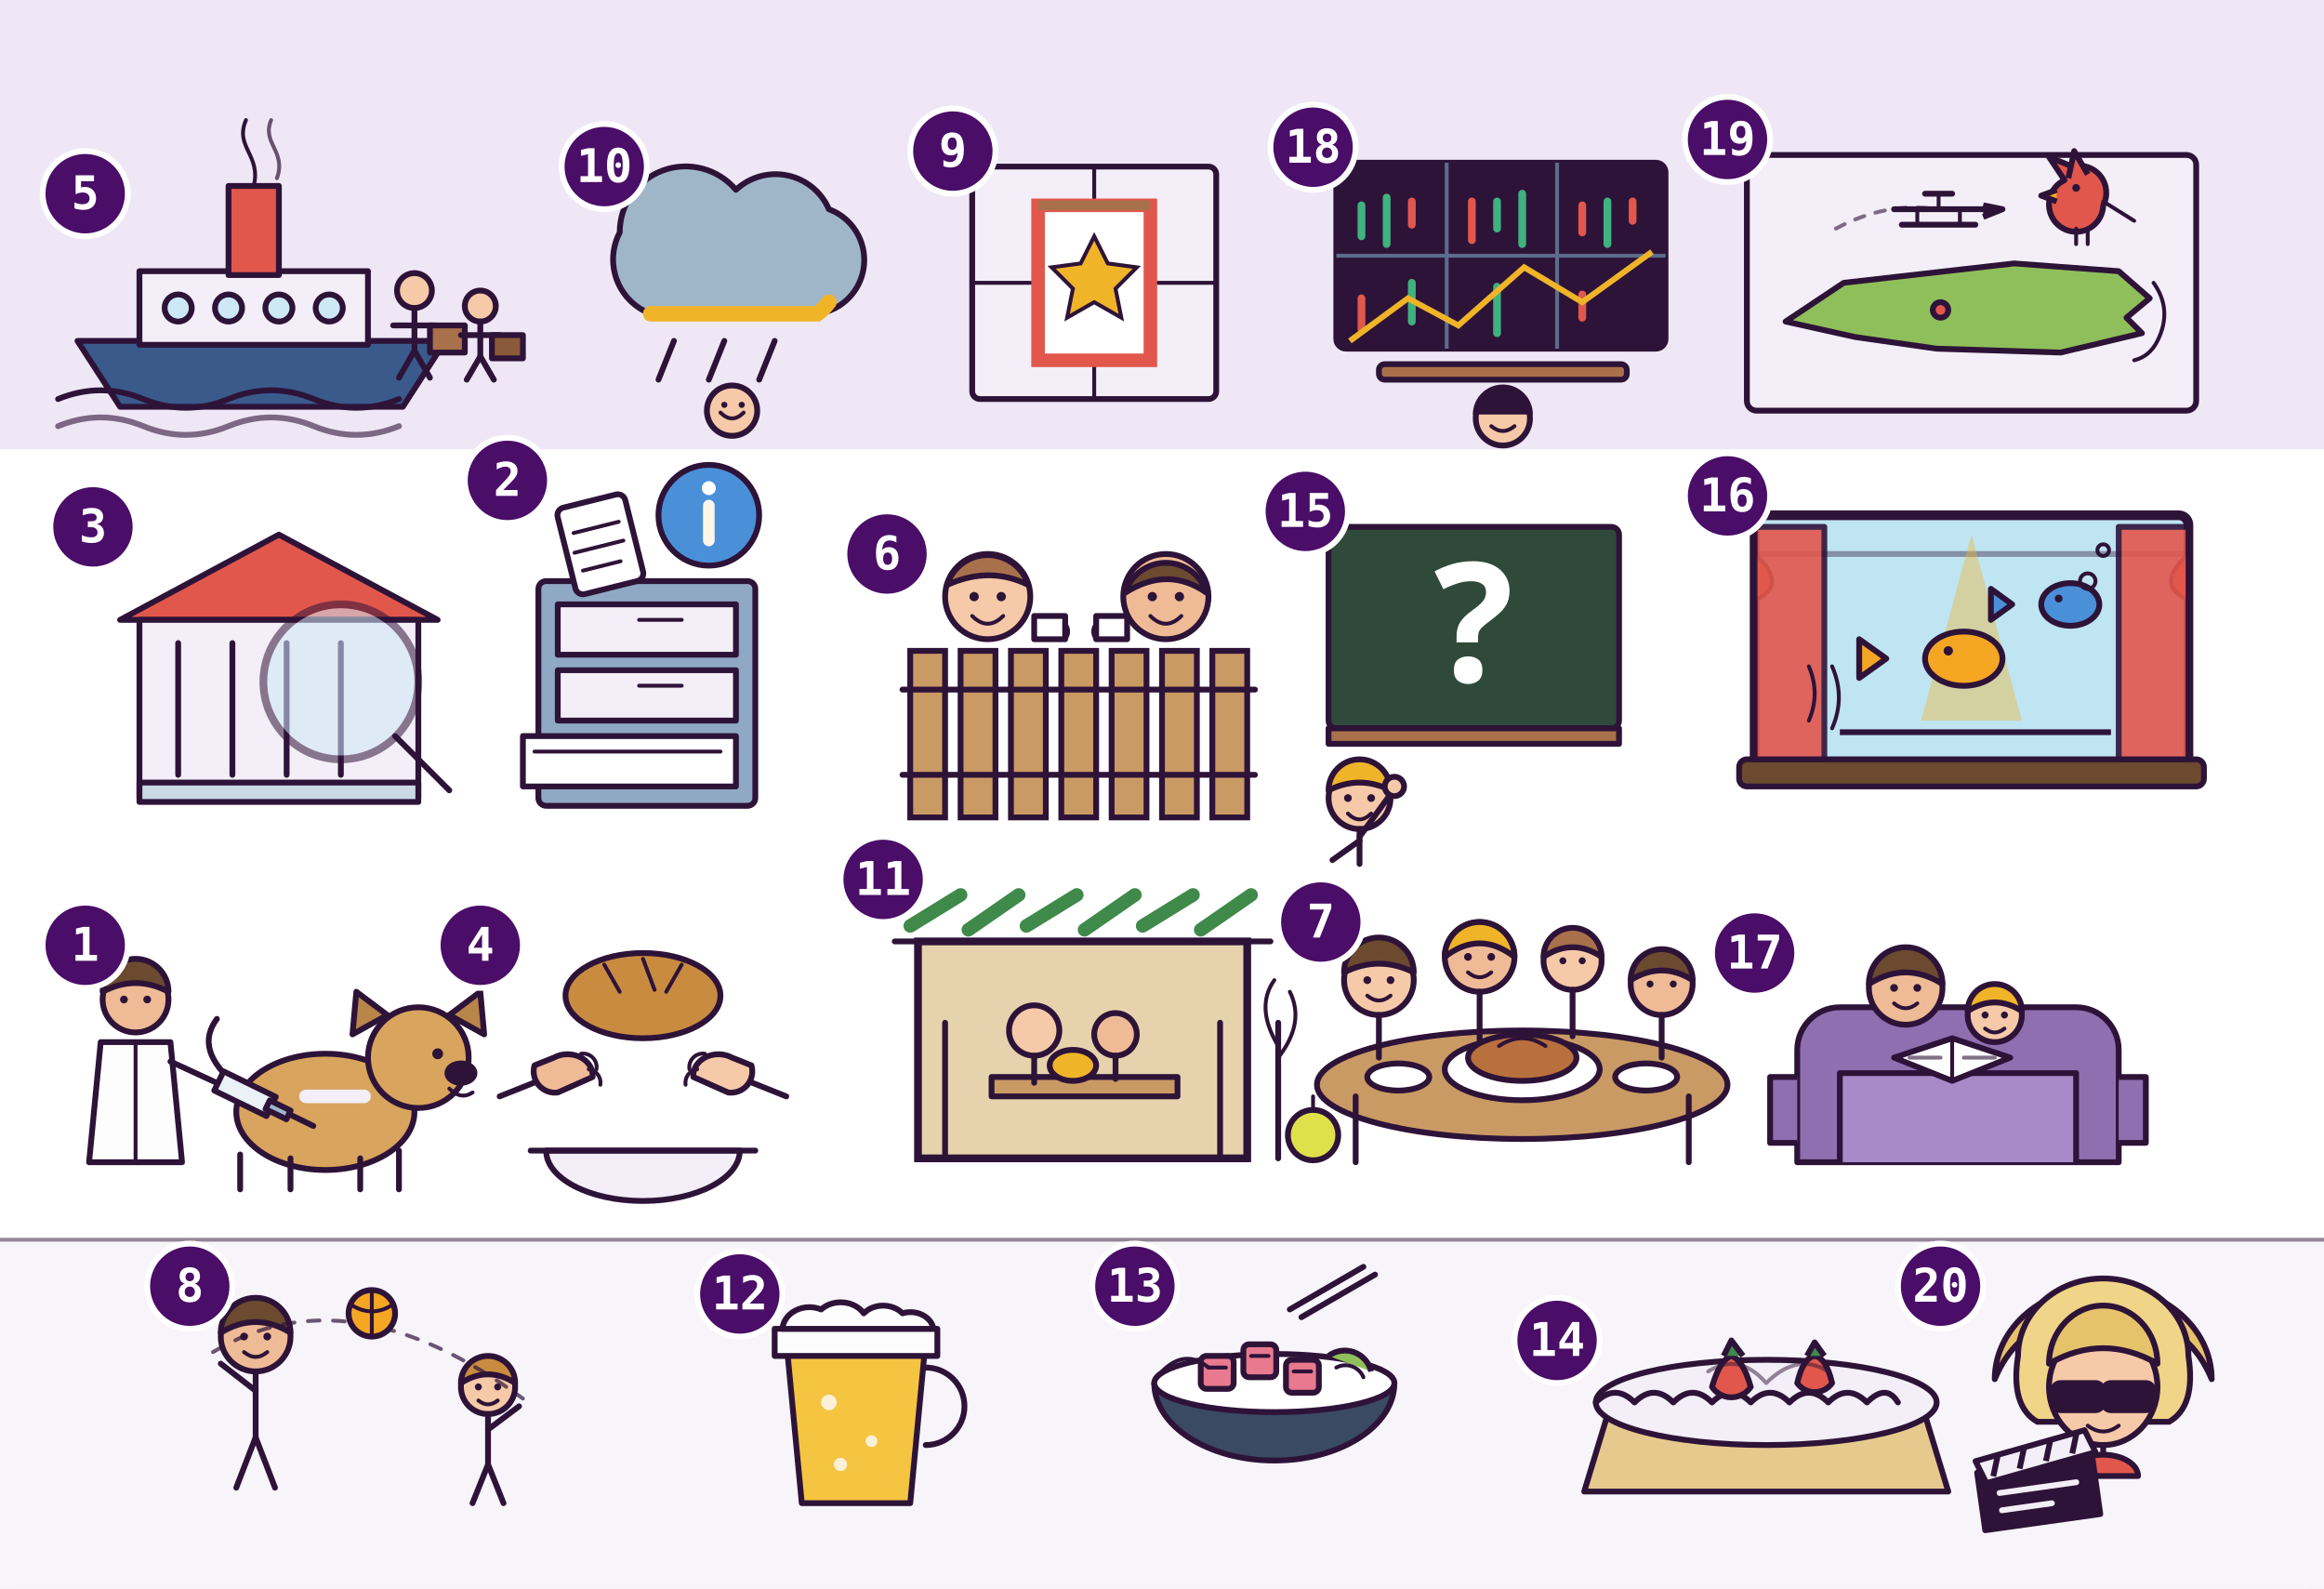
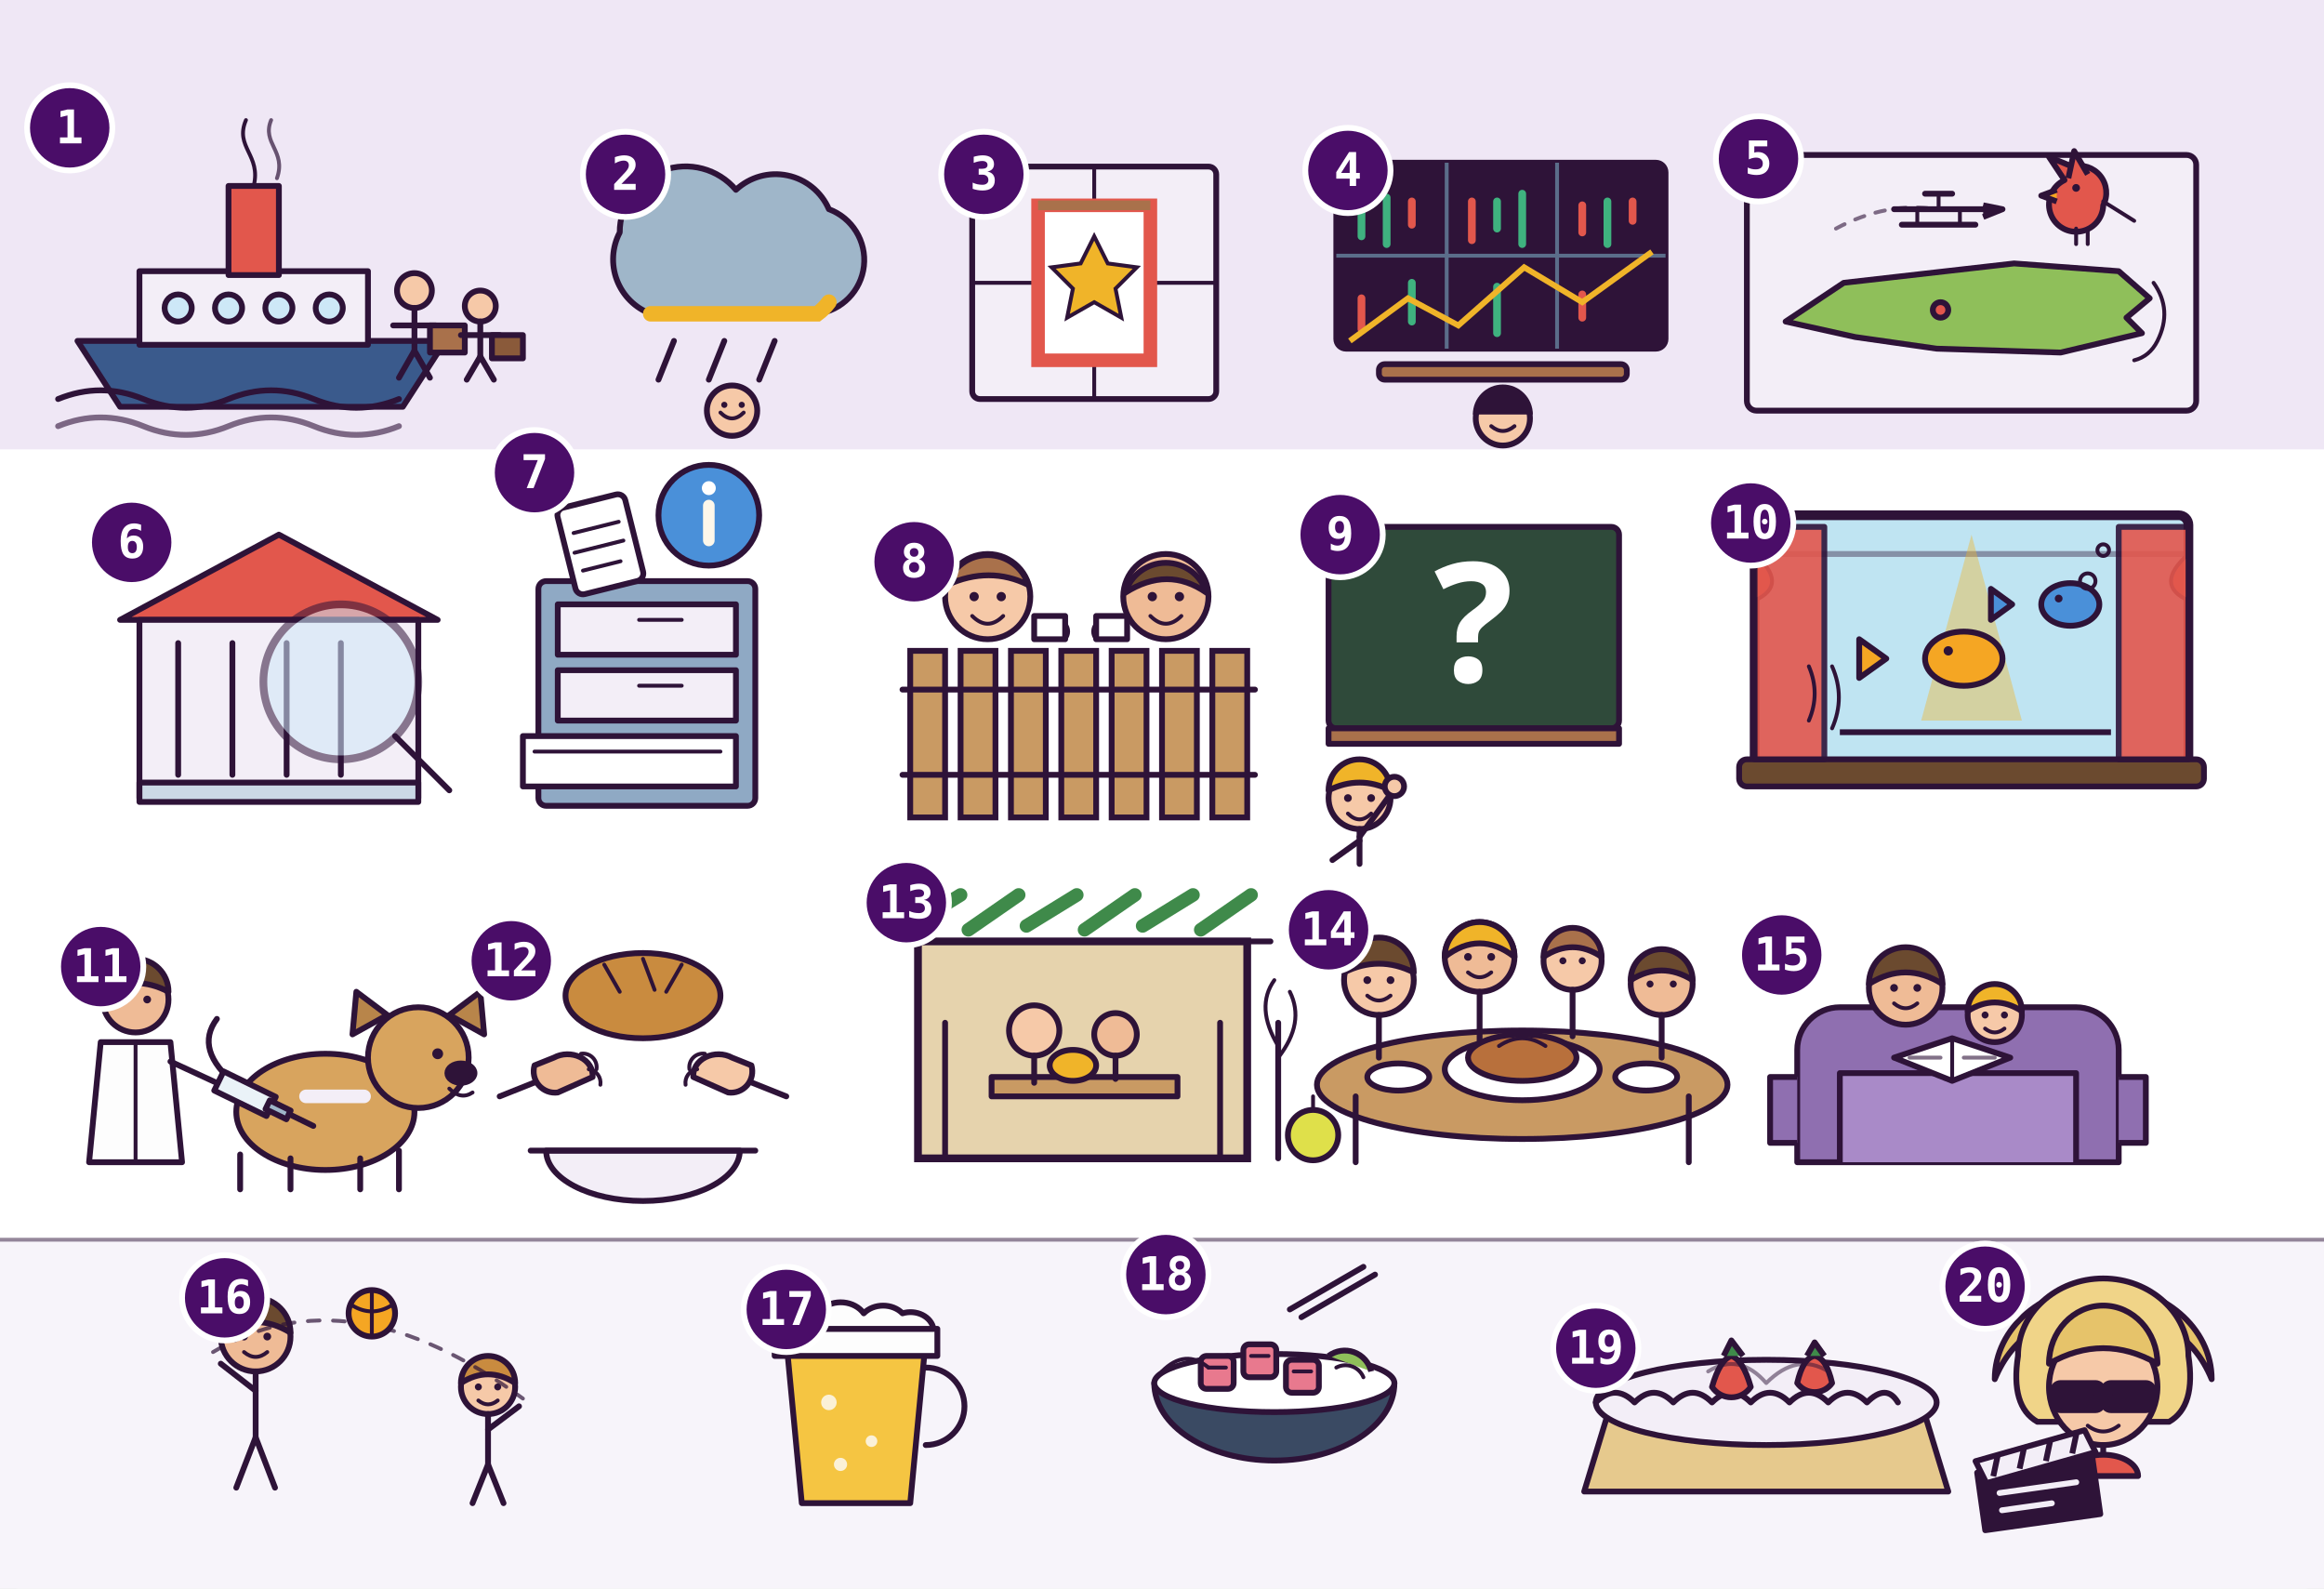
<svg xmlns="http://www.w3.org/2000/svg" viewBox="0 0 1200 820" class="scene" role="img" aria-label="A cartoon collage of nineteen things celebrated on the 28th of September">
  <defs>
    <style>
      .scene .ink   { stroke: #2e1338; stroke-width: 3; stroke-linecap: round; stroke-linejoin: round; fill: none; }
      .scene .fill  { stroke: #2e1338; stroke-width: 3; stroke-linejoin: round; }
      .scene .thin  { stroke: #2e1338; stroke-width: 2; stroke-linecap: round; fill: none; }
      .scene text   { font-family: ui-sans-serif, system-ui, sans-serif; }
      .scene .badge-bg { fill: #4a0d68; stroke: #ffffff; stroke-width: 3; }
      .scene .badge-no { fill: #ffffff; font: 700 24px ui-monospace, monospace; text-anchor: middle; }
    </style>
  </defs>
  <rect x="0" y="0" width="1200" height="820" rx="10" fill="#ffffff" />
  <rect x="0" y="0" width="1200" height="232" fill="#efe7f5" />
  <rect x="0" y="640" width="1200" height="180" fill="#f7f4fa" />
  <path d="M0 640 H1200" class="thin" opacity="0.5" />
-   <g class="vig" id="vig-5">
-     <path d="M52 700 h0" />
+   <g class="vig" id="vig-1">
    <path d="M40 176 h190 l-22 34 H62 Z" class="fill" fill="#3a5a8c" />
    <rect x="72" y="140" width="118" height="38" class="fill" fill="#f3eef7" />
    <rect x="118" y="96" width="26" height="46" class="fill" fill="#e2574c" />
    <path d="M131 96 c4 -16 -10 -20 -4 -34" class="thin" />
    <path d="M143 92 c5 -14 -8 -18 -3 -30" class="thin" opacity="0.7" />
    <circle cx="92" cy="159" r="7" class="fill" fill="#cde8f7" />
    <circle cx="118" cy="159" r="7" class="fill" fill="#cde8f7" />
    <circle cx="144" cy="159" r="7" class="fill" fill="#cde8f7" />
    <circle cx="170" cy="159" r="7" class="fill" fill="#cde8f7" />
    <path d="M30 206 q22 -9 44 0 t44 0 t44 0 t44 0" class="ink" stroke="#4a90d9" />
    <path d="M30 220 q22 -9 44 0 t44 0 t44 0 t44 0" class="ink" stroke="#4a90d9" opacity="0.6" />
    <g>
      <circle cx="214" cy="150" r="9" class="fill" fill="#f6c9a8" />
      <path d="M214 159 v22" class="ink" />
      <path d="M214 168 h-11 M214 168 h11" class="ink" />
      <path d="M214 181 l-8 14 M214 181 l8 14" class="ink" />
      <rect x="222" y="168" width="18" height="14" class="fill" fill="#a9714b" />
    </g>
    <g>
      <circle cx="248" cy="158" r="8" class="fill" fill="#f6c9a8" />
      <path d="M248 166 v18" class="ink" />
      <path d="M248 173 h-10 M248 173 h10" class="ink" />
      <path d="M248 184 l-7 12 M248 184 l7 12" class="ink" />
      <rect x="254" y="173" width="16" height="12" class="fill" fill="#8a5a3a" />
    </g>
  </g>
-   <g class="vig" id="vig-10">
+   <g class="vig" id="vig-2">
    <path d="M320 120 a34 34 0 0 1 60 -22 a30 30 0 0 1 48 10 a28 28 0 0 1 -6 54 H336 a30 30 0 0 1 -16 -42 Z" class="fill" fill="#9fb6c9" />
    <path d="M336 162 h86 a28 28 0 0 0 6 -6" stroke="#f0b429" stroke-width="8" fill="none" stroke-linecap="round" />
    <path d="M348 176 l-8 20 M374 176 l-8 20 M400 176 l-8 20" class="ink" stroke="#4a90d9" />
    <g>
      <circle cx="378" cy="212" r="13" class="fill" fill="#f6c9a8" />
      <path d="M372 213 q6 6 12 0" class="thin" />
      <circle cx="374" cy="209" r="1.6" fill="#2e1338" />
      <circle cx="383" cy="209" r="1.6" fill="#2e1338" />
    </g>
  </g>
-   <g class="vig" id="vig-9">
+   <g class="vig" id="vig-3">
    <rect x="502" y="86" width="126" height="120" rx="4" class="fill" fill="#f3eef7" />
    <path d="M565 86 v120 M502 146 h126" class="thin" />
    <rect x="536" y="106" width="58" height="80" class="fill" fill="#ffffff" />
    <rect x="536" y="106" width="58" height="80" fill="none" stroke="#e2574c" stroke-width="7" />
    <path d="M565 122 l7 14 15 2 -11 11 3 15 -14 -8 -14 8 3 -15 -11 -11 15 -2 Z" fill="#f0b429" stroke="#2e1338" stroke-width="2" />
    <path d="M536 106 h58" stroke="#a9714b" stroke-width="5" />
  </g>
-   <g class="vig" id="vig-18">
+   <g class="vig" id="vig-4">
    <rect x="690" y="84" width="170" height="96" rx="5" class="fill" fill="#2e1338" />
    <path d="M747 84 v96 M804 84 v96 M690 132 h170" stroke="#5b6d8a" stroke-width="2" />
    <g stroke-linecap="round" stroke-width="4" fill="none">
      <path d="M703 122 v-16" stroke="#3fb27f" />
      <path d="M716 126 v-24" stroke="#3fb27f" />
      <path d="M729 116 v-12" stroke="#e2574c" />
      <path d="M760 124 v-20" stroke="#e2574c" />
      <path d="M773 118 v-14" stroke="#3fb27f" />
      <path d="M786 126 v-26" stroke="#3fb27f" />
      <path d="M817 120 v-14" stroke="#e2574c" />
      <path d="M830 126 v-22" stroke="#3fb27f" />
      <path d="M843 114 v-10" stroke="#e2574c" />
      <path d="M703 170 v-16" stroke="#e2574c" />
      <path d="M729 166 v-20" stroke="#3fb27f" />
      <path d="M773 172 v-24" stroke="#3fb27f" />
      <path d="M817 164 v-12" stroke="#e2574c" />
    </g>
    <path d="M697 176 l30 -22 26 14 34 -30 30 18 36 -26" stroke="#f0b429" stroke-width="3" fill="none" />
    <rect x="712" y="188" width="128" height="8" rx="3" class="fill" fill="#a9714b" />
    <g>
      <circle cx="776" cy="216" r="14" class="fill" fill="#f6c9a8" />
      <path d="M762 214 a14 14 0 0 1 28 0" class="fill" fill="#2e1338" />
      <path d="M770 220 q6 5 12 0" class="thin" />
    </g>
  </g>
-   <g class="vig" id="vig-19">
+   <g class="vig" id="vig-5">
    <rect x="902" y="80" width="232" height="132" rx="5" class="fill" fill="#f3eef7" />
    <path d="M922 166 L952 146 L1040 136 L1094 140 L1110 154 L1098 164 L1106 172              L1064 182 L1000 180 L958 174 Z" class="fill" fill="#8fbf5a" />
    <path d="M1112 146 q10 14 2 30 q-4 8 -12 10" class="thin" stroke="#c99a63" stroke-width="3" />
    <circle cx="1002" cy="160" r="4" class="fill" fill="#e2574c" />
    <g>
      <path d="M978 108 h46 M982 116 h38" class="ink" stroke-width="4" />
      <path d="M990 108 v8 M1012 108 v8" class="thin" />
      <path d="M1001 100 v8" class="thin" />
      <path d="M994 100 h14" class="ink" stroke-width="3" />
      <path d="M1024 112 l10 -4 -10 -2" class="fill" fill="#2e1338" />
    </g>
    <path d="M948 118 q26 -14 52 -10" class="thin" stroke-dasharray="5 6" opacity="0.6" />
    <g>
      <path d="M1086 106 a14 14 0 1 1 -20 -13 l-8 -12 12 5 a14 14 0 0 1 16 20 Z" class="fill" fill="#e2574c" />
      <path d="M1068 92 l3 -14 7 12" class="fill" fill="#e2574c" />
      <circle cx="1072" cy="97" r="2" fill="#2e1338" />
      <path d="M1062 98 l-8 3 8 3" class="fill" fill="#f5a623" />
      <path d="M1086 104 l16 10" class="thin" />
      <path d="M1072 118 v8 M1078 118 v8" class="thin" />
    </g>
  </g>
-   <g class="vig" id="vig-3">
+   <g class="vig" id="vig-6">
    <path d="M62 320 l82 -44 82 44 Z" class="fill" fill="#e2574c" />
    <rect x="72" y="320" width="144" height="92" class="fill" fill="#f3eef7" />
    <path d="M92 332 v68 M120 332 v68 M148 332 v68 M176 332 v68" class="ink" stroke-width="7" stroke="#cbd8e6" />
    <rect x="72" y="404" width="144" height="10" class="fill" fill="#cbd8e6" />
    <g>
      <circle cx="176" cy="352" r="40" fill="#cde8f7" opacity="0.55" stroke="#2e1338" stroke-width="4" />
      <path d="M204 380 l28 28" class="ink" stroke-width="9" />
    </g>
  </g>
-   <g class="vig" id="vig-2">
+   <g class="vig" id="vig-7">
    <rect x="278" y="300" width="112" height="116" rx="4" class="fill" fill="#8fa9c4" />
    <rect x="288" y="312" width="92" height="26" class="fill" fill="#f3eef7" />
    <rect x="288" y="346" width="92" height="26" class="fill" fill="#f3eef7" />
    <rect x="270" y="380" width="110" height="26" class="fill" fill="#ffffff" />
    <path d="M330 320 h22 M330 354 h22" class="thin" />
    <path d="M276 388 h96" class="thin" />
    <g>
      <rect x="292" y="258" width="36" height="46" rx="4" class="fill" fill="#ffffff" transform="rotate(-14 310 281)" />
      <path d="M298 272 h24 M296 282 h26 M298 292 h20" class="thin" transform="rotate(-14 310 281)" />
    </g>
    <g>
      <circle cx="366" cy="266" r="26" class="fill" fill="#4a90d9" />
      <circle cx="366" cy="252" r="3.6" fill="#ffffff" />
      <path d="M366 261 v18" stroke="#fdf7ea" stroke-width="6" stroke-linecap="round" />
    </g>
  </g>
-   <g class="vig" id="vig-6">
+   <g class="vig" id="vig-8">
    <g fill="#c99a63" stroke="#2e1338" stroke-width="3">
      <rect x="470" y="336" width="18" height="86" />
      <rect x="496" y="336" width="18" height="86" />
      <rect x="522" y="336" width="18" height="86" />
      <rect x="548" y="336" width="18" height="86" />
      <rect x="574" y="336" width="18" height="86" />
      <rect x="600" y="336" width="18" height="86" />
      <rect x="626" y="336" width="18" height="86" />
    </g>
    <path d="M466 356 h182 M466 400 h182" class="ink" stroke="#a9714b" />
    <g>
      <circle cx="510" cy="308" r="22" class="fill" fill="#f6c9a8" />
      <path d="M489 302 a22 22 0 0 1 42 0 q-20 -10 -42 0 Z" class="fill" fill="#a9714b" />
      <circle cx="503" cy="308" r="2.4" fill="#2e1338" />
      <circle cx="517" cy="308" r="2.4" fill="#2e1338" />
      <path d="M502 318 q8 8 16 0" class="thin" />
      <path d="M534 330 h16 v-12 h-16 Z" class="fill" fill="#ffffff" />
      <path d="M550 322 a6 6 0 0 1 0 8" class="thin" />
    </g>
    <g>
      <circle cx="602" cy="308" r="22" class="fill" fill="#efbb96" />
      <path d="M581 306 a22 22 0 0 1 42 0 q-20 -14 -42 0 Z" class="fill" fill="#6b4a2f" />
      <circle cx="595" cy="308" r="2.4" fill="#2e1338" />
      <circle cx="609" cy="308" r="2.4" fill="#2e1338" />
      <path d="M594 318 q8 8 16 0" class="thin" />
      <path d="M566 330 h16 v-12 h-16 Z" class="fill" fill="#ffffff" />
      <path d="M566 322 a6 6 0 0 0 0 8" class="thin" />
    </g>
  </g>
-   <g class="vig" id="vig-15">
+   <g class="vig" id="vig-9">
    <rect x="686" y="272" width="150" height="104" rx="4" class="fill" fill="#2f4a3a" />
    <text x="761" y="352" text-anchor="middle" font-size="86" font-weight="700" fill="#ffffff">?</text>
    <rect x="686" y="376" width="150" height="8" class="fill" fill="#a9714b" />
    <g>
      <circle cx="702" cy="412" r="16" class="fill" fill="#f6c9a8" />
      <path d="M686 408 a16 16 0 0 1 32 0 q-16 -8 -32 0 Z" class="fill" fill="#f0b429" />
      <circle cx="696" cy="412" r="2" fill="#2e1338" />
      <circle cx="708" cy="412" r="2" fill="#2e1338" />
      <path d="M696 420 q6 6 12 0" class="thin" />
      <path d="M702 428 v18" class="ink" />
      <path d="M702 434 l-14 10" class="ink" />
      <path d="M702 432 l16 -22" class="ink" />
      <circle cx="720" cy="406" r="5" class="fill" fill="#f6c9a8" />
    </g>
  </g>
-   <g class="vig" id="vig-16">
+   <g class="vig" id="vig-10">
    <rect x="906" y="266" width="224" height="132" rx="5" class="fill" fill="#bfe4f2" />
    <rect x="906" y="266" width="224" height="132" rx="5" fill="none" stroke="#2e1338" stroke-width="5" />
    <rect x="898" y="392" width="240" height="14" rx="4" class="fill" fill="#6b4a2f" />
    <path d="M906 286 h224" stroke="#2e1338" stroke-width="3" opacity="0.4" />
    <path d="M906 286 q18 16 0 24 Z M1130 286 q-18 16 0 24 Z" fill="#e2574c" stroke="#2e1338" stroke-width="2" />
    <rect x="906" y="272" width="36" height="120" class="fill" fill="#e2574c" opacity="0.9" />
    <rect x="1094" y="272" width="36" height="120" class="fill" fill="#e2574c" opacity="0.9" />
    <path d="M950 378 h140" class="fill" fill="none" stroke="#c99a63" stroke-width="8" />
    <path d="M1018 276 l-26 96 h52 Z" fill="#f0b429" opacity="0.4" />
    <g>
      <path d="M994 340 a20 14 0 1 1 0 0.1 Z" class="fill" fill="#f5a623" />
      <path d="M974 340 l-14 -10 v20 Z" class="fill" fill="#f5a623" />
      <circle cx="1006" cy="336" r="2.4" fill="#2e1338" />
    </g>
    <g>
      <path d="M1054 312 a15 11 0 1 1 0 0.1 Z" class="fill" fill="#4a90d9" />
      <path d="M1039 312 l-11 -8 v16 Z" class="fill" fill="#4a90d9" />
      <circle cx="1063" cy="309" r="2" fill="#2e1338" />
    </g>
    <path d="M934 372 q6 -14 0 -28 M946 376 q7 -16 0 -32" class="thin" stroke="#3fb27f" />
    <circle cx="1078" cy="300" r="4" class="thin" />
    <circle cx="1086" cy="284" r="3" class="thin" />
  </g>
-   <g class="vig" id="vig-1">
+   <g class="vig" id="vig-11">
    <g>
      <ellipse cx="168" cy="574" rx="46" ry="30" class="fill" fill="#d8a45e" />
      <circle cx="216" cy="546" r="26" class="fill" fill="#d8a45e" />
      <path d="M232 524 l16 -12 2 22 Z" class="fill" fill="#b8854a" />
      <path d="M200 524 l-16 -12 -2 22 Z" class="fill" fill="#b8854a" />
      <circle cx="226" cy="544" r="2.8" fill="#2e1338" />
      <ellipse cx="238" cy="554" rx="7" ry="5" class="fill" fill="#2e1338" />
      <path d="M232 562 q6 6 12 2" class="thin" />
      <path d="M124 596 v18 M150 598 v16 M186 598 v16 M206 594 v20" class="ink" stroke-width="7" />
      <path d="M122 560 q-22 -18 -10 -34" class="ink" stroke-width="5" />
      <path d="M158 566 h30" stroke="#f3eef7" stroke-width="7" stroke-linecap="round" />
    </g>
    <g>
      <circle cx="70" cy="516" r="17" class="fill" fill="#efbb96" />
      <path d="M53 512 a17 17 0 0 1 34 0 q-17 -9 -34 0 Z" class="fill" fill="#6b4a2f" />
      <circle cx="64" cy="516" r="2" fill="#2e1338" />
      <circle cx="76" cy="516" r="2" fill="#2e1338" />
      <path d="M52 538 h36 l6 62 H46 Z" class="fill" fill="#fdfdfd" />
      <path d="M70 538 v62" class="thin" />
      <path d="M88 548 l26 12" class="ink" />
      <g transform="rotate(26 120 562)">
        <rect x="112" y="556" width="30" height="11" class="fill" fill="#eaf2f8" />
        <rect x="140" y="559" width="12" height="5" class="fill" fill="#9fb6c9" />
        <path d="M152 561 h14" class="ink" stroke-width="2" />
      </g>
    </g>
  </g>
-   <g class="vig" id="vig-4">
+   <g class="vig" id="vig-12">
    <path d="M282 594 a50 26 0 0 0 100 0 Z" class="fill" fill="#f3eef7" />
    <path d="M274 594 h116" class="ink" stroke-width="5" />
    <g>
      <ellipse cx="332" cy="514" rx="40" ry="22" class="fill" fill="#c98b3f" />
      <path d="M312 498 l8 14 M332 495 l6 16 M352 498 l-8 14" class="thin" stroke="#8a5a3a" />
    </g>
    <g>
      <path d="M258 566 l30 -12" class="ink" stroke-width="12" stroke="#efbb96" />
      <path d="M286 546 a13 11 0 0 1 20 10 l-18 8 a11 11 0 0 1 -12 -14 Z" class="fill" fill="#efbb96" />
      <path d="M300 544 a7 7 0 0 1 8 8 M304 552 a7 7 0 0 1 6 8" class="thin" />
    </g>
    <g>
      <path d="M406 566 l-30 -12" class="ink" stroke-width="12" stroke="#f6c9a8" />
      <path d="M378 546 a13 11 0 0 0 -20 10 l18 8 a11 11 0 0 0 12 -14 Z" class="fill" fill="#f6c9a8" />
      <path d="M364 544 a7 7 0 0 0 -8 8 M360 552 a7 7 0 0 0 -6 8" class="thin" />
    </g>
  </g>
-   <g class="vig" id="vig-11">
+   <g class="vig" id="vig-13">
    <rect x="474" y="486" width="170" height="112" class="fill" fill="#e6d3ad" />
    <rect x="474" y="486" width="170" height="112" fill="none" stroke="#2e1338" stroke-width="4" />
    <path d="M462 486 h194" class="ink" stroke-width="5" />
    <g stroke="#3f8a4a" stroke-width="7" stroke-linecap="round">
      <path d="M470 478 l26 -16" />
      <path d="M500 480 l26 -18" />
      <path d="M530 478 l26 -16" />
      <path d="M560 480 l26 -18" />
      <path d="M590 478 l26 -16" />
      <path d="M620 480 l26 -18" />
    </g>
    <path d="M488 598 v-70 M630 598 v-70" class="ink" stroke="#a9714b" stroke-width="6" />
    <rect x="512" y="556" width="96" height="10" class="fill" fill="#c99a63" />
    <g>
      <circle cx="534" cy="532" r="13" class="fill" fill="#f6c9a8" />
      <path d="M534 545 v14" class="ink" />
      <circle cx="576" cy="534" r="11" class="fill" fill="#efbb96" />
      <path d="M576 545 v12" class="ink" />
    </g>
    <ellipse cx="554" cy="550" rx="12" ry="8" class="fill" fill="#f0b429" />
    <g>
      <path d="M660 598 v-70" class="ink" stroke="#3f8a4a" stroke-width="5" />
      <path d="M660 540 q-12 -20 -2 -34 M660 546 q14 -18 6 -34" class="thin" stroke="#3f8a4a" />
      <circle cx="678" cy="586" r="13" class="fill" fill="#dfe04a" />
      <path d="M678 573 v-7" class="thin" stroke="#3f8a4a" />
    </g>
  </g>
-   <g class="vig" id="vig-7">
+   <g class="vig" id="vig-14">
    <ellipse cx="786" cy="560" rx="106" ry="28" class="fill" fill="#c99a63" />
    <path d="M700 566 v34 M872 566 v34" class="ink" stroke="#a9714b" stroke-width="7" />
    <ellipse cx="786" cy="552" rx="40" ry="16" class="fill" fill="#ffffff" />
    <ellipse cx="786" cy="546" rx="28" ry="12" class="fill" fill="#b8703c" />
    <path d="M774 540 q12 -8 24 0" class="thin" />
    <ellipse cx="722" cy="556" rx="16" ry="7" class="fill" fill="#ffffff" />
    <ellipse cx="850" cy="556" rx="16" ry="7" class="fill" fill="#ffffff" />
    <g>
      <circle cx="712" cy="506" r="18" class="fill" fill="#f6c9a8" />
      <path d="M694 502 a18 18 0 0 1 36 0 q-18 -9 -36 0 Z" class="fill" fill="#6b4a2f" />
      <circle cx="706" cy="506" r="2" fill="#2e1338" />
      <circle cx="718" cy="506" r="2" fill="#2e1338" />
      <path d="M706 514 q6 5 12 0" class="thin" />
      <path d="M712 524 v22" class="ink" stroke-width="8" stroke="#4a90d9" />
    </g>
    <g>
      <circle cx="764" cy="494" r="18" class="fill" fill="#efbb96" />
      <path d="M746 494 a18 18 0 0 1 36 0 q-18 -14 -36 0 Z" class="fill" fill="#f0b429" />
      <circle cx="758" cy="494" r="2" fill="#2e1338" />
      <circle cx="770" cy="494" r="2" fill="#2e1338" />
      <path d="M758 502 q6 5 12 0" class="thin" />
      <path d="M764 512 v26" class="ink" stroke-width="8" stroke="#e2574c" />
    </g>
    <g>
      <circle cx="812" cy="496" r="15" class="fill" fill="#f6c9a8" />
      <path d="M797 494 a15 15 0 0 1 30 0 q-15 -10 -30 0 Z" class="fill" fill="#a9714b" />
      <circle cx="807" cy="496" r="1.8" fill="#2e1338" />
      <circle cx="817" cy="496" r="1.8" fill="#2e1338" />
      <path d="M812 511 v24" class="ink" stroke-width="7" stroke="#3fb27f" />
    </g>
    <g>
      <circle cx="858" cy="508" r="16" class="fill" fill="#efbb96" />
      <path d="M842 506 a16 16 0 0 1 32 0 q-16 -10 -32 0 Z" class="fill" fill="#6b4a2f" />
      <circle cx="852" cy="508" r="1.8" fill="#2e1338" />
      <circle cx="864" cy="508" r="1.8" fill="#2e1338" />
      <path d="M858 524 v22" class="ink" stroke-width="8" stroke="#8f6fb0" />
    </g>
  </g>
-   <g class="vig" id="vig-17">
+   <g class="vig" id="vig-15">
    <path d="M928 600 v-58 a22 22 0 0 1 22 -22 h122 a22 22 0 0 1 22 22 v58 Z" class="fill" fill="#8f6fb0" />
    <path d="M950 600 v-46 h122 v46" class="fill" fill="#a98ac8" />
    <path d="M928 556 h-14 v34 h14 M1094 556 h14 v34 h-14" class="fill" fill="#8f6fb0" />
    <g>
      <circle cx="984" cy="510" r="19" class="fill" fill="#efbb96" />
      <path d="M965 508 a19 19 0 0 1 38 0 q-19 -12 -38 0 Z" class="fill" fill="#6b4a2f" />
      <circle cx="978" cy="510" r="2" fill="#2e1338" />
      <circle cx="990" cy="510" r="2" fill="#2e1338" />
      <path d="M978 518 q6 5 12 0" class="thin" />
    </g>
    <g>
      <circle cx="1030" cy="524" r="14" class="fill" fill="#f6c9a8" />
      <path d="M1016 522 a14 14 0 0 1 28 0 q-14 -9 -28 0 Z" class="fill" fill="#f0b429" />
      <circle cx="1025" cy="524" r="1.8" fill="#2e1338" />
      <circle cx="1035" cy="524" r="1.8" fill="#2e1338" />
      <path d="M1025 531 q5 4 10 0" class="thin" />
    </g>
    <g>
      <path d="M978 546 l30 -10 30 10 -30 12 Z" class="fill" fill="#ffffff" />
      <path d="M1008 536 v22" class="thin" />
      <path d="M986 546 h16 M1014 546 h16" class="thin" opacity="0.6" />
    </g>
  </g>
-   <g class="vig" id="vig-8">
+   <g class="vig" id="vig-16">
    <g>
      <circle cx="132" cy="690" r="18" class="fill" fill="#efbb96" />
      <path d="M114 688 a18 18 0 0 1 36 0 q-18 -11 -36 0 Z" class="fill" fill="#6b4a2f" />
      <circle cx="126" cy="690" r="2" fill="#2e1338" />
      <circle cx="138" cy="690" r="2" fill="#2e1338" />
      <path d="M126 698 q6 5 12 0" class="thin" />
      <path d="M132 708 v34" class="ink" stroke-width="9" stroke="#4a90d9" />
      <path d="M132 718 l-18 -14" class="ink" />
      <path d="M132 742 l-10 26 M132 742 l10 26" class="ink" />
    </g>
    <g>
      <circle cx="252" cy="716" r="14" class="fill" fill="#f6c9a8" />
      <path d="M238 714 a14 14 0 0 1 28 0 q-14 -9 -28 0 Z" class="fill" fill="#c98b3f" />
      <circle cx="247" cy="716" r="1.8" fill="#2e1338" />
      <circle cx="257" cy="716" r="1.8" fill="#2e1338" />
      <path d="M247 723 q5 4 10 0" class="thin" />
      <path d="M252 730 v26" class="ink" stroke-width="8" stroke="#e2574c" />
      <path d="M252 738 l16 -12" class="ink" />
      <path d="M252 756 l-8 20 M252 756 l8 20" class="ink" />
    </g>
    <path d="M110 698 q70 -42 160 24" class="thin" stroke-dasharray="6 7" opacity="0.7" />
    <circle cx="192" cy="678" r="12" class="fill" fill="#f5a623" />
    <path d="M182 674 q10 6 20 0 M192 666 v24" class="thin" />
  </g>
-   <g class="vig" id="vig-12">
+   <g class="vig" id="vig-17">
    <path d="M406 692 h72 l-8 84 h-56 Z" class="fill" fill="#f5c542" />
    <path d="M400 686 h84 v14 h-84 Z" class="fill" fill="#fdfdfd" />
    <path d="M404 686 a14 12 0 0 1 20 -10 a14 12 0 0 1 22 2 a13 11 0 0 1 20 0 a12 10 0 0 1 16 8 Z" class="fill" fill="#fdfdfd" />
    <path d="M478 706 a20 20 0 0 1 0 40" class="ink" stroke-width="7" />
    <circle cx="428" cy="724" r="4" fill="#fdfdfd" opacity="0.8" />
    <circle cx="450" cy="744" r="3" fill="#fdfdfd" opacity="0.8" />
    <circle cx="434" cy="756" r="3.4" fill="#fdfdfd" opacity="0.8" />
  </g>
-   <g class="vig" id="vig-13">
+   <g class="vig" id="vig-18">
    <path d="M596 714 a62 40 0 0 0 124 0 Z" class="fill" fill="#3a4a63" />
    <ellipse cx="658" cy="714" rx="62" ry="15" class="fill" fill="#ffffff" />
    <g>
      <rect x="620" y="700" width="17" height="17" rx="3" class="fill" fill="#e8798e" />
      <rect x="642" y="694" width="17" height="17" rx="3" class="fill" fill="#e8798e" />
      <rect x="664" y="702" width="17" height="17" rx="3" class="fill" fill="#e8798e" />
      <path d="M624 706 h9 M646 700 h9 M668 708 h9" class="thin" stroke="#fdf7ea" stroke-width="2" />
    </g>
    <path d="M686 700 a14 14 0 0 1 22 8" class="fill" fill="#8fbf5a" />
    <path d="M690 706 a10 10 0 0 1 14 5" class="thin" stroke="#5c8a36" />
    <path d="M600 708 q12 -12 24 -2" class="thin" stroke="#2f4a3a" stroke-width="4" />
    <path d="M666 676 l38 -22 M672 680 l38 -22" class="ink" stroke="#a9714b" stroke-width="4" />
  </g>
-   <g class="vig" id="vig-14">
+   <g class="vig" id="vig-19">
    <path d="M818 770 h188 l-14 -46 H832 Z" class="fill" fill="#e6c98d" />
    <ellipse cx="912" cy="724" rx="88" ry="22" class="fill" fill="#f3eef7" />
    <path d="M824 724 q10 -10 20 0 q10 -10 20 0 q10 -10 20 0 q10 -10 20 0 q10 -10 20 0 q10 -10 20 0 q10 -10 20 0 q10 -10 16 0" class="ink" stroke="#c99a63" stroke-width="4" />
    <g>
      <path d="M884 716 a12 12 0 0 0 20 0 q-4 -14 -10 -16 q-6 2 -10 16 Z" class="fill" fill="#e2574c" />
      <path d="M890 700 l4 -8 6 8" class="fill" fill="#3f8a4a" />
      <path d="M928 714 a11 11 0 0 0 18 0 q-3 -13 -9 -14 q-6 1 -9 14 Z" class="fill" fill="#e2574c" />
      <path d="M933 700 l4 -7 5 7" class="fill" fill="#3f8a4a" />
    </g>
    <path d="M912 714 q-14 -16 -30 -6 M912 714 q16 -16 32 -6" class="thin" opacity="0.5" />
  </g>
  <g class="vig" id="vig-20">
    <path d="M1030 712 a56 48 0 0 1 112 0 q-14 -34 -56 -34 t-56 34 Z" class="fill" fill="#e6c36a" />
    <path d="M1042 700 a44 40 0 0 1 88 0 q4 26 -10 34 h-68 q-14 -8 -10 -34 Z" class="fill" fill="#f0d488" />
    <ellipse cx="1086" cy="716" rx="28" ry="30" class="fill" fill="#f6c9a8" />
    <path d="M1058 704 a28 30 0 0 1 56 0 q-28 -16 -56 0 Z" class="fill" fill="#e6c36a" />
    <path d="M1064 714 h18 a4 4 0 0 1 4 4 v6 a4 4 0 0 1 -4 4 h-18 a4 4 0 0 1 -4 -4 v-6 a4 4 0 0 1 4 -4 Z" class="fill" fill="#2e1338" />
    <path d="M1090 714 h18 a4 4 0 0 1 4 4 v6 a4 4 0 0 1 -4 4 h-18 a4 4 0 0 1 -4 -4 v-6 a4 4 0 0 1 4 -4 Z" class="fill" fill="#2e1338" />
    <path d="M1082 720 h8" class="thin" />
    <path d="M1078 736 q8 6 16 0" class="thin" />
    <path d="M1086 746 v8" class="ink" />
    <path d="M1068 762 a18 11 0 0 1 36 0 Z" class="fill" fill="#e2574c" />
    <g transform="rotate(-8 1052 766)">
      <rect x="1022" y="756" width="60" height="30" class="fill" fill="#2e1338" />
      <path d="M1022 750 l58 -8 4 12 -58 8 Z" class="fill" fill="#f3eef7" />
      <path d="M1034 748 l-4 11 M1048 746 l-4 11 M1062 744 l-4 11 M1076 742 l-4 11" stroke="#2e1338" stroke-width="3" />
      <path d="M1032 768 h40 M1032 777 h26" stroke="#f3eef7" stroke-width="3" stroke-linecap="round" />
    </g>
  </g>
  <g class="badges">
    <g>
-       <circle cx="44" cy="488" r="22" class="badge-bg" />
-       <text x="44" y="496" class="badge-no">1</text>
-     </g>
-     <g>
-       <circle cx="262" cy="248" r="22" class="badge-bg" />
-       <text x="262" y="256" class="badge-no">2</text>
-     </g>
-     <g>
-       <circle cx="48" cy="272" r="22" class="badge-bg" />
-       <text x="48" y="280" class="badge-no">3</text>
-     </g>
-     <g>
-       <circle cx="248" cy="488" r="22" class="badge-bg" />
-       <text x="248" y="496" class="badge-no">4</text>
-     </g>
-     <g>
-       <circle cx="44" cy="100" r="22" class="badge-bg" />
-       <text x="44" y="108" class="badge-no">5</text>
-     </g>
-     <g>
-       <circle cx="458" cy="286" r="22" class="badge-bg" />
-       <text x="458" y="294" class="badge-no">6</text>
-     </g>
-     <g>
-       <circle cx="682" cy="476" r="22" class="badge-bg" />
-       <text x="682" y="484" class="badge-no">7</text>
-     </g>
-     <g>
-       <circle cx="98" cy="664" r="22" class="badge-bg" />
-       <text x="98" y="672" class="badge-no">8</text>
-     </g>
-     <g>
-       <circle cx="492" cy="78" r="22" class="badge-bg" />
-       <text x="492" y="86" class="badge-no">9</text>
-     </g>
-     <g>
-       <circle cx="312" cy="86" r="22" class="badge-bg" />
-       <text x="312" y="94" class="badge-no">10</text>
-     </g>
-     <g>
-       <circle cx="456" cy="454" r="22" class="badge-bg" />
-       <text x="456" y="462" class="badge-no">11</text>
-     </g>
-     <g>
-       <circle cx="382" cy="668" r="22" class="badge-bg" />
-       <text x="382" y="676" class="badge-no">12</text>
-     </g>
-     <g>
-       <circle cx="586" cy="664" r="22" class="badge-bg" />
-       <text x="586" y="672" class="badge-no">13</text>
-     </g>
-     <g>
-       <circle cx="804" cy="692" r="22" class="badge-bg" />
-       <text x="804" y="700" class="badge-no">14</text>
-     </g>
-     <g>
-       <circle cx="674" cy="264" r="22" class="badge-bg" />
-       <text x="674" y="272" class="badge-no">15</text>
-     </g>
-     <g>
-       <circle cx="892" cy="256" r="22" class="badge-bg" />
-       <text x="892" y="264" class="badge-no">16</text>
-     </g>
-     <g>
-       <circle cx="906" cy="492" r="22" class="badge-bg" />
-       <text x="906" y="500" class="badge-no">17</text>
-     </g>
-     <g>
-       <circle cx="678" cy="76" r="22" class="badge-bg" />
-       <text x="678" y="84" class="badge-no">18</text>
-     </g>
-     <g>
-       <circle cx="892" cy="72" r="22" class="badge-bg" />
-       <text x="892" y="80" class="badge-no">19</text>
-     </g>
-     <g>
-       <circle cx="1002" cy="664" r="22" class="badge-bg" />
-       <text x="1002" y="672" class="badge-no">20</text>
+       <circle cx="36" cy="66" r="22" class="badge-bg" />
+       <text x="36" y="74" class="badge-no">1</text>
+     </g>
+     <g>
+       <circle cx="323" cy="90" r="22" class="badge-bg" />
+       <text x="323" y="98" class="badge-no">2</text>
+     </g>
+     <g>
+       <circle cx="508" cy="90" r="22" class="badge-bg" />
+       <text x="508" y="98" class="badge-no">3</text>
+     </g>
+     <g>
+       <circle cx="696" cy="88" r="22" class="badge-bg" />
+       <text x="696" y="96" class="badge-no">4</text>
+     </g>
+     <g>
+       <circle cx="908" cy="82" r="22" class="badge-bg" />
+       <text x="908" y="90" class="badge-no">5</text>
+     </g>
+     <g>
+       <circle cx="68" cy="280" r="22" class="badge-bg" />
+       <text x="68" y="288" class="badge-no">6</text>
+     </g>
+     <g>
+       <circle cx="276" cy="244" r="22" class="badge-bg" />
+       <text x="276" y="252" class="badge-no">7</text>
+     </g>
+     <g>
+       <circle cx="472" cy="290" r="22" class="badge-bg" />
+       <text x="472" y="298" class="badge-no">8</text>
+     </g>
+     <g>
+       <circle cx="692" cy="276" r="22" class="badge-bg" />
+       <text x="692" y="284" class="badge-no">9</text>
+     </g>
+     <g>
+       <circle cx="904" cy="270" r="22" class="badge-bg" />
+       <text x="904" y="278" class="badge-no">10</text>
+     </g>
+     <g>
+       <circle cx="52" cy="499" r="22" class="badge-bg" />
+       <text x="52" y="507" class="badge-no">11</text>
+     </g>
+     <g>
+       <circle cx="264" cy="496" r="22" class="badge-bg" />
+       <text x="264" y="504" class="badge-no">12</text>
+     </g>
+     <g>
+       <circle cx="468" cy="466" r="22" class="badge-bg" />
+       <text x="468" y="474" class="badge-no">13</text>
+     </g>
+     <g>
+       <circle cx="686" cy="480" r="22" class="badge-bg" />
+       <text x="686" y="488" class="badge-no">14</text>
+     </g>
+     <g>
+       <circle cx="920" cy="493" r="22" class="badge-bg" />
+       <text x="920" y="501" class="badge-no">15</text>
+     </g>
+     <g>
+       <circle cx="116" cy="670" r="22" class="badge-bg" />
+       <text x="116" y="678" class="badge-no">16</text>
+     </g>
+     <g>
+       <circle cx="406" cy="676" r="22" class="badge-bg" />
+       <text x="406" y="684" class="badge-no">17</text>
+     </g>
+     <g>
+       <circle cx="602" cy="658" r="22" class="badge-bg" />
+       <text x="602" y="666" class="badge-no">18</text>
+     </g>
+     <g>
+       <circle cx="824" cy="696" r="22" class="badge-bg" />
+       <text x="824" y="704" class="badge-no">19</text>
+     </g>
+     <g>
+       <circle cx="1025" cy="664" r="22" class="badge-bg" />
+       <text x="1025" y="672" class="badge-no">20</text>
    </g>
  </g>
</svg>
